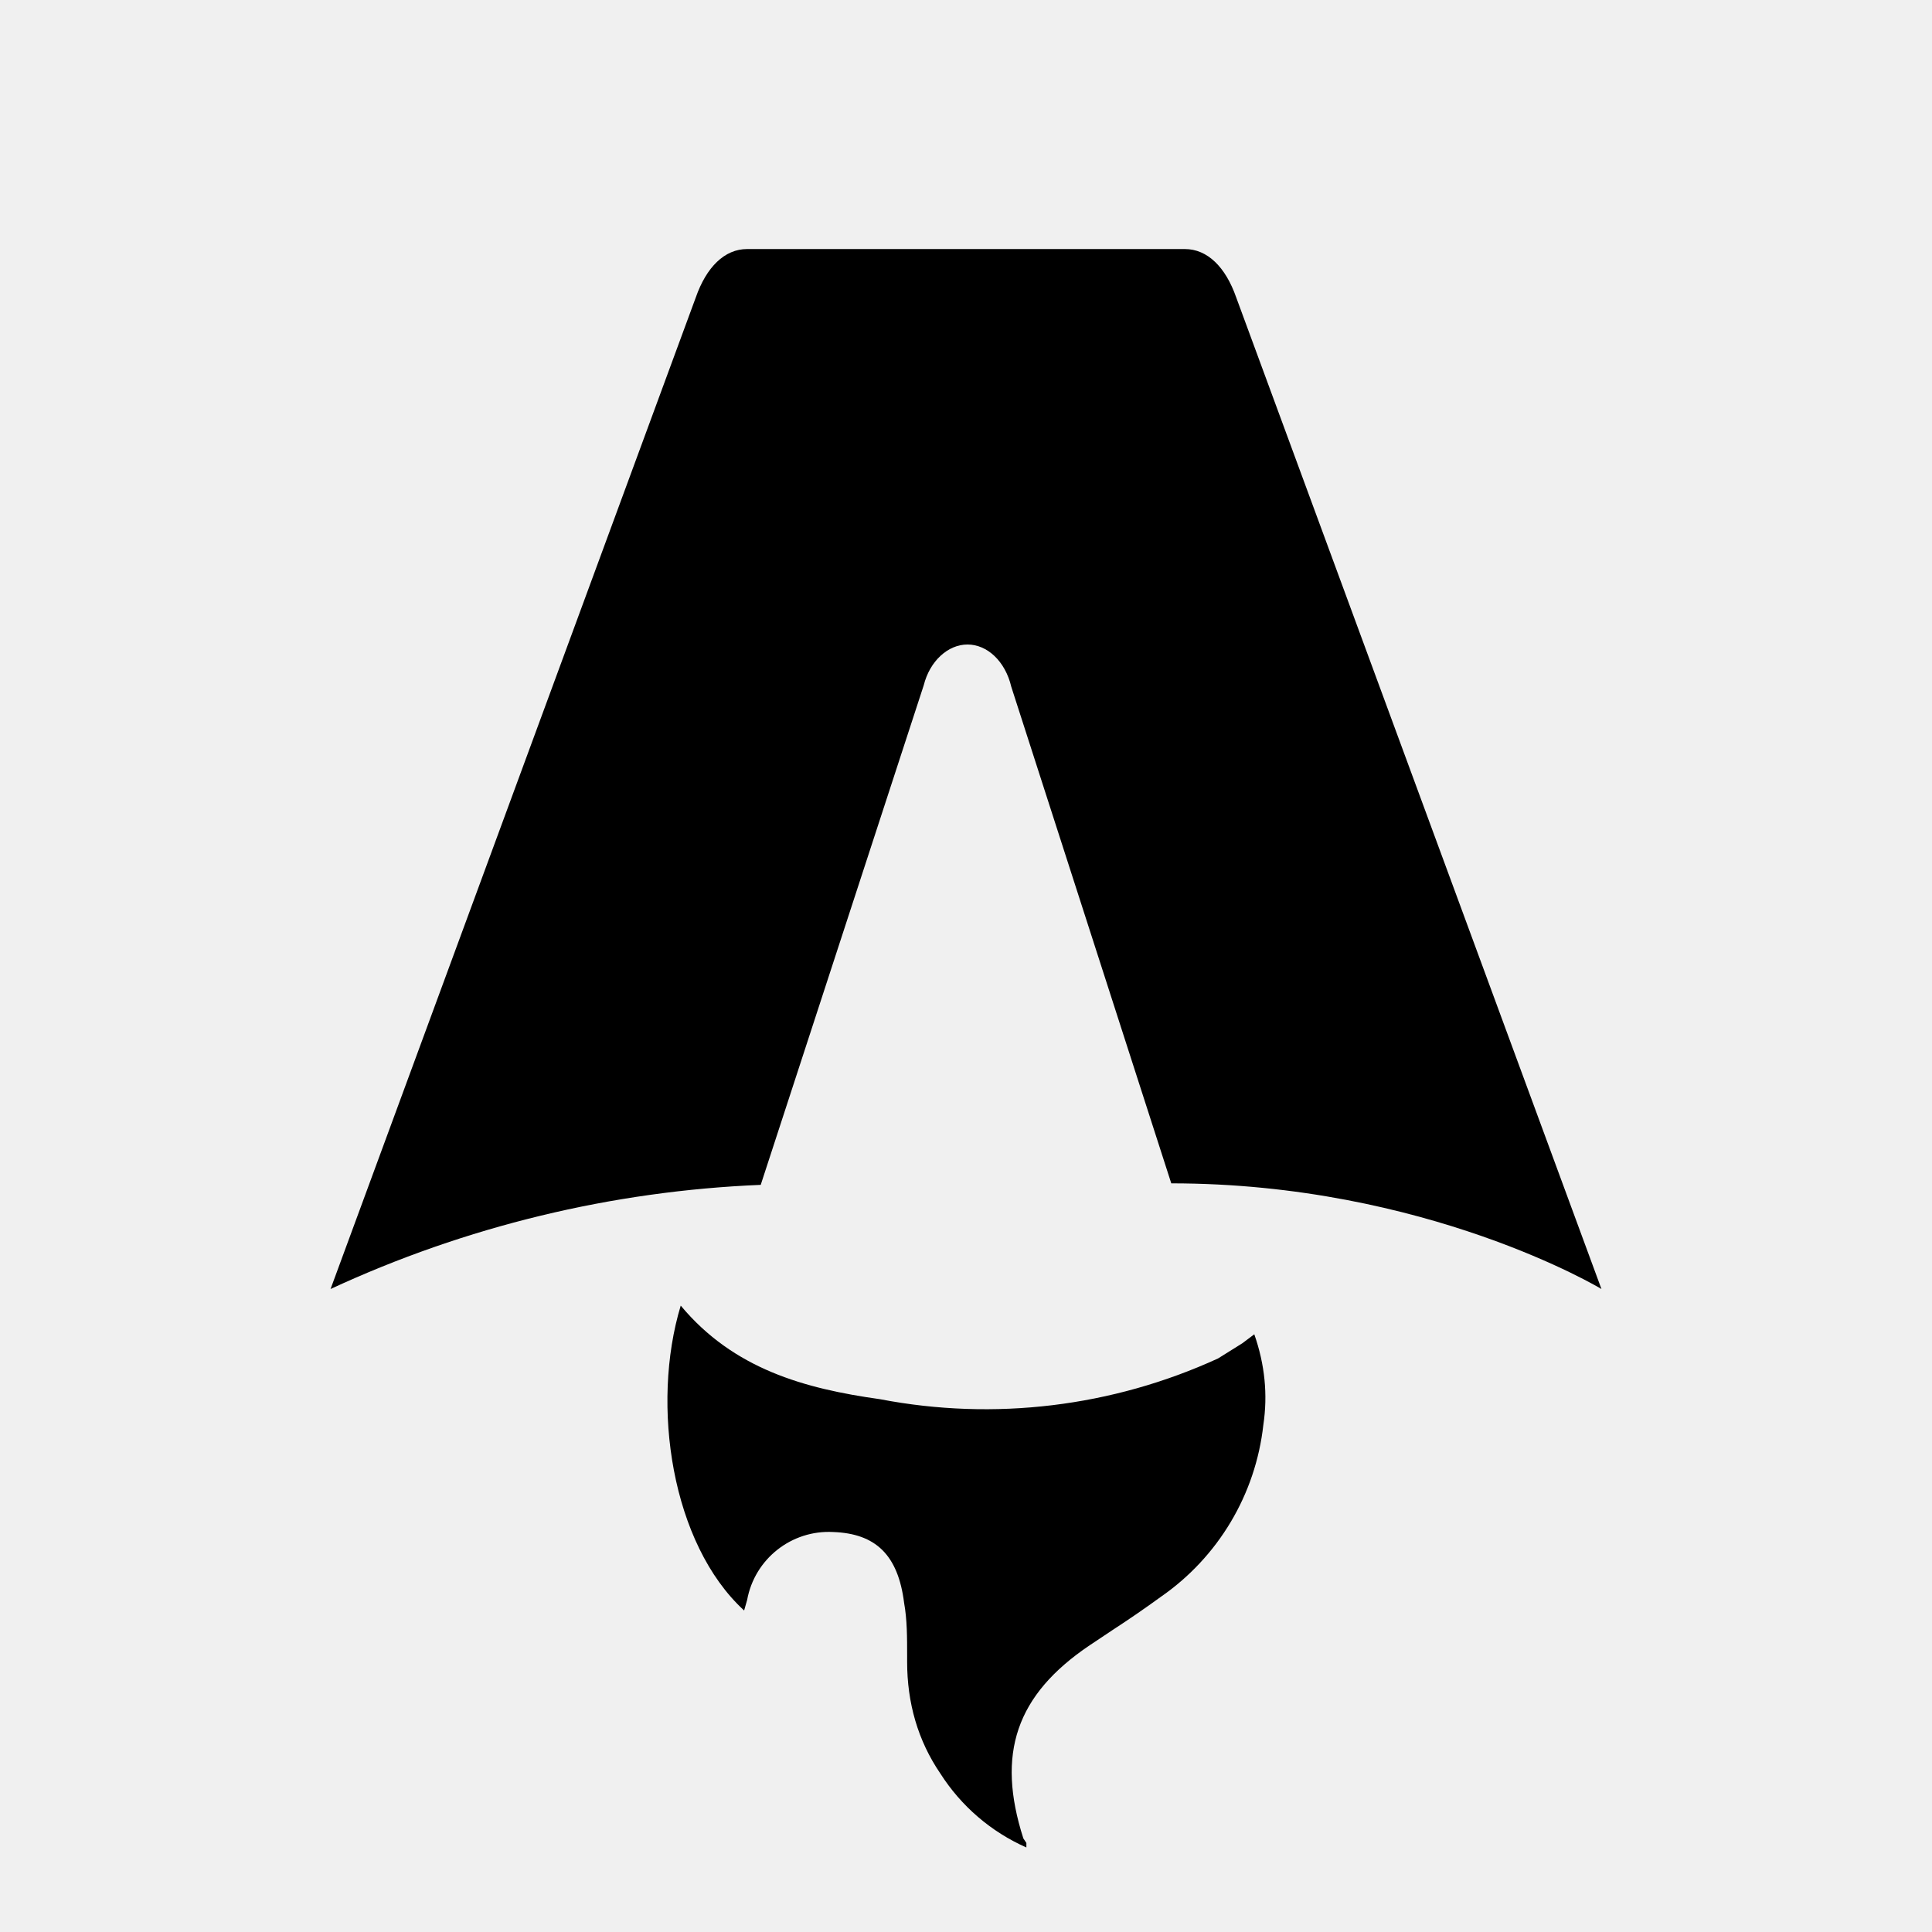
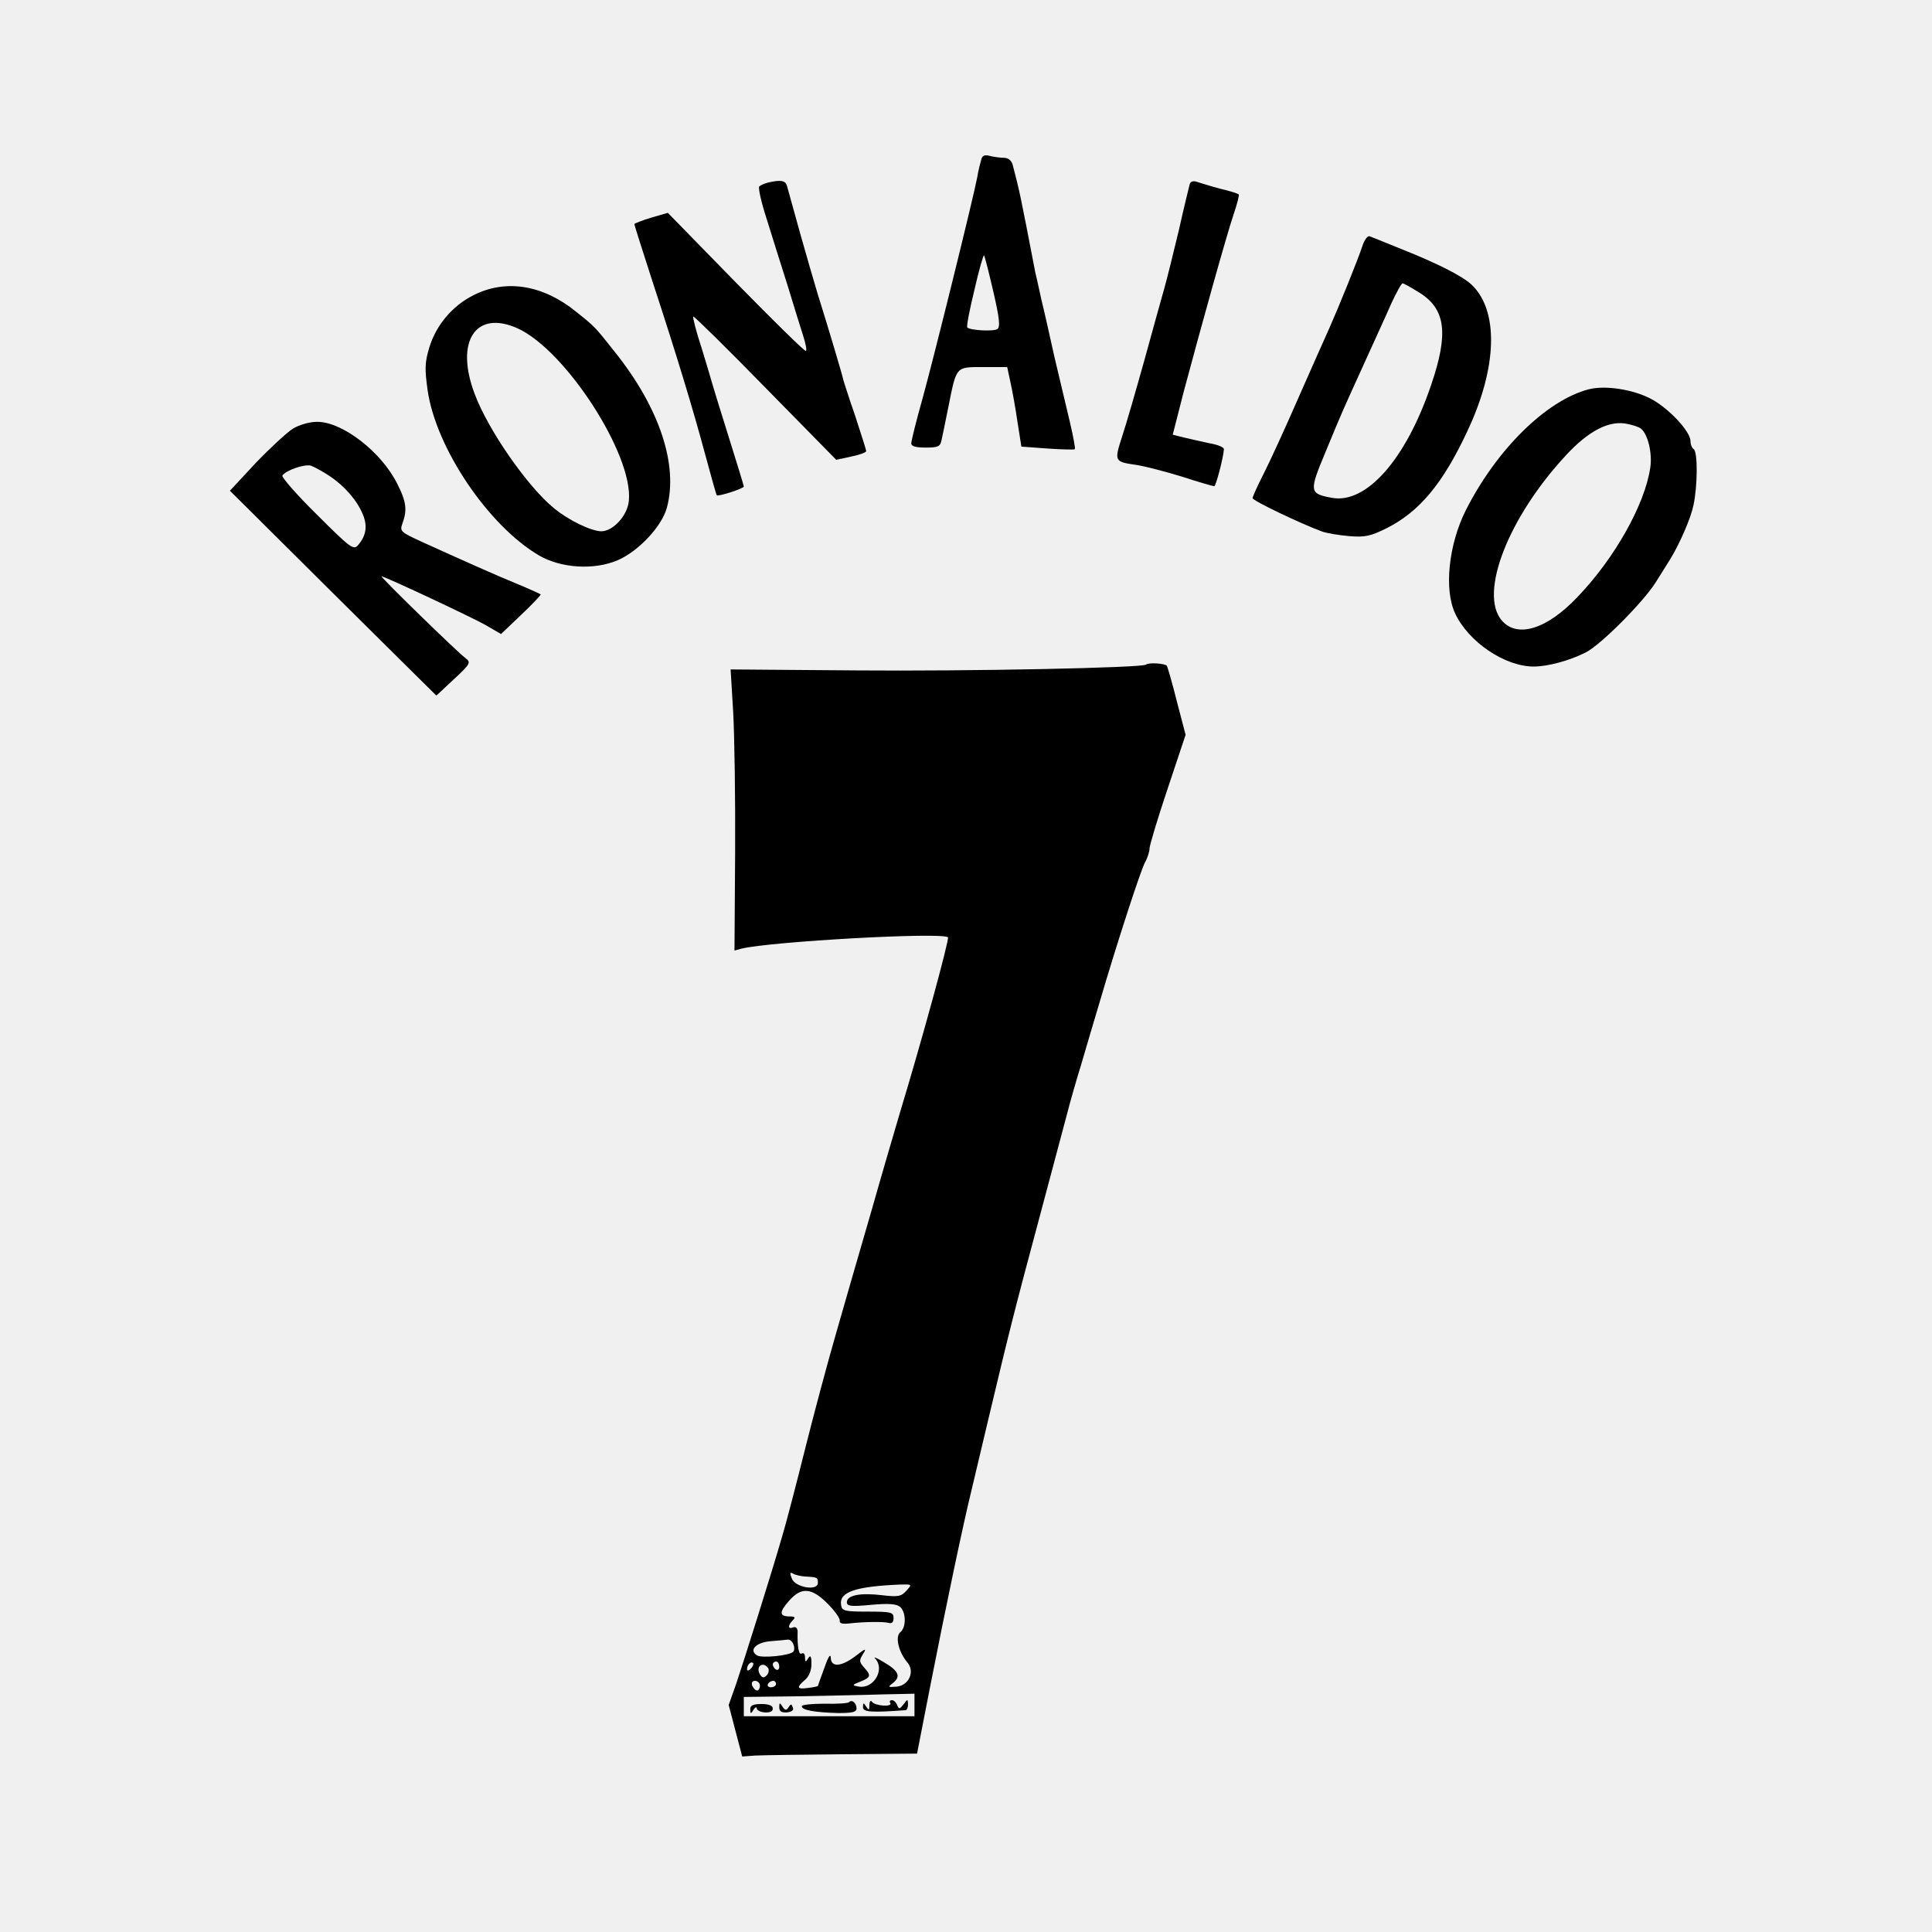
- <svg xmlns="http://www.w3.org/2000/svg" fill="none" viewBox="0 0 128 128">
-   <path d="M50.4 78.5a75.1 75.1 0 0 0-28.5 6.9l24.2-65.7c.7-2 1.9-3.2 3.4-3.2h29c1.5 0 2.7 1.2 3.4 3.2l24.2 65.7s-11.6-7-28.5-7L67 45.5c-.4-1.7-1.6-2.8-2.9-2.8-1.3 0-2.5 1.1-2.9 2.7L50.4 78.5Zm-1.1 28.2Zm-4.2-20.2c-2 6.6-.6 15.8 4.2 20.2a17.5 17.5 0 0 1 .2-.7 5.5 5.5 0 0 1 5.7-4.5c2.8.1 4.3 1.5 4.7 4.7.2 1.1.2 2.3.2 3.5v.4c0 2.7.7 5.2 2.2 7.4a13 13 0 0 0 5.7 4.9v-.3l-.2-.3c-1.8-5.6-.5-9.5 4.4-12.8l1.5-1a73 73 0 0 0 3.2-2.2 16 16 0 0 0 6.8-11.4c.3-2 .1-4-.6-6l-.8.6-1.6 1a37 37 0 0 1-22.4 2.7c-5-.7-9.7-2-13.2-6.2Z" />
-   <style>
-         path { fill: #000; }
-         @media (prefers-color-scheme: dark) {
-             path { fill: #FFF; }
-         }
-     </style>
+ <svg xmlns="http://www.w3.org/2000/svg" version="1.0" width="600pt" height="600pt" viewBox="0 0 600 600" preserveAspectRatio="xMidYMid meet">
+   <g transform="translate(0,600) scale(0.1,-0.1)" fill="#000000" stroke="none">
+     <path d="M3047 5503 c-3 -10 -9 -34 -12 -53 -12 -64 -133 -553 -169 -684 -20 -71 -36 -135 -36 -143 0 -9 14 -13 45 -13 38 0 45 3 49 23 3 12 12 58 21 102 26 129 22 125 109 125 l74 0 10 -47 c6 -27 16 -82 22 -124 l12 -76 82 -6 c44 -3 82 -4 84 -2 2 2 -5 41 -16 87 -11 46 -32 135 -47 198 -14 63 -32 144 -41 180 -8 36 -16 74 -19 85 -47 244 -48 249 -70 333 -4 14 -14 22 -28 22 -12 0 -32 3 -44 6 -15 4 -23 1 -26 -13z m38 -409 c19 -83 22 -110 12 -116 -12 -8 -84 -4 -93 5 -3 2 7 55 22 116 14 62 28 110 30 108 2 -2 15 -53 29 -113z" />
+     <path d="M2385 5433 c-11 -3 -23 -8 -27 -12 -4 -4 6 -49 23 -101 16 -52 46 -147 66 -210 19 -63 41 -133 48 -155 7 -22 11 -42 8 -45 -3 -3 -100 93 -217 212 l-212 217 -52 -15 c-29 -9 -52 -18 -52 -20 0 -2 25 -82 56 -177 77 -235 127 -400 165 -542 18 -66 33 -121 35 -123 4 -5 84 21 84 27 0 3 -21 71 -46 151 -25 80 -48 154 -51 165 -3 11 -18 62 -34 114 -17 51 -28 95 -26 98 2 2 103 -97 224 -221 l220 -224 46 10 c26 5 47 13 47 17 0 4 -16 54 -35 112 -20 57 -35 106 -36 109 0 6 -53 183 -79 265 -10 33 -35 119 -55 190 -20 72 -38 138 -41 148 -5 17 -20 19 -59 10z" />
+     <path d="M3695 5429 c-2 -8 -18 -72 -34 -144 -17 -71 -37 -152 -45 -180 -8 -27 -35 -126 -61 -220 -26 -93 -57 -201 -70 -240 -25 -78 -25 -79 45 -89 25 -4 88 -20 140 -36 52 -17 97 -30 101 -30 5 0 28 87 30 115 0 6 -19 14 -43 18 -23 5 -60 13 -80 18 l-36 9 34 133 c55 206 133 486 155 551 11 32 18 60 16 62 -2 3 -28 11 -58 18 -30 8 -62 18 -71 21 -11 4 -20 2 -23 -6z" />
+     <path d="M4230 5233 c-14 -42 -71 -183 -102 -253 -11 -24 -54 -121 -95 -214 -41 -94 -90 -201 -109 -238 -19 -37 -34 -71 -34 -75 0 -8 149 -79 214 -103 15 -6 54 -12 86 -15 50 -4 67 0 117 25 101 51 174 138 250 301 94 199 98 376 12 456 -30 27 -105 65 -218 110 -47 19 -91 37 -97 39 -7 3 -17 -11 -24 -33z m180 -143 c80 -51 89 -127 34 -287 -78 -230 -201 -369 -308 -349 -70 13 -71 19 -20 141 55 133 50 121 120 275 31 69 70 153 85 188 16 34 31 62 35 62 4 0 28 -14 54 -30z" />
+     <path d="M1472 5084 c-67 -33 -118 -94 -139 -164 -14 -46 -14 -67 -5 -132 26 -180 189 -421 346 -513 69 -40 171 -46 244 -15 65 28 137 105 153 163 36 133 -23 310 -160 482 -65 82 -62 79 -122 127 -102 83 -217 102 -317 52z m136 -104 c149 -68 359 -393 345 -535 -4 -46 -49 -95 -86 -95 -32 1 -101 34 -147 72 -82 67 -205 244 -246 355 -62 164 4 262 134 203z" />
+     <path d="M4934 4791 c-131 -34 -286 -186 -382 -376 -53 -106 -68 -245 -33 -320 41 -88 154 -165 244 -165 45 0 113 19 162 44 47 24 177 155 216 216 19 30 40 64 47 75 28 46 62 123 71 165 13 58 14 167 1 175 -5 3 -10 14 -10 25 0 30 -68 103 -124 132 -56 29 -141 42 -192 29z m162 -122 c22 -18 36 -77 29 -122 -17 -114 -110 -280 -225 -400 -95 -101 -188 -130 -236 -74 -72 84 20 321 201 515 66 71 127 104 180 97 21 -3 45 -11 51 -16z" />
+     <path d="M910 4669 c-19 -12 -71 -60 -116 -107 l-80 -86 320 -318 c176 -175 321 -318 321 -318 1 0 25 23 55 51 50 46 53 52 37 64 -23 16 -268 255 -262 255 10 0 274 -124 321 -150 l50 -29 63 60 c35 33 62 62 60 63 -2 2 -33 16 -69 31 -71 29 -185 80 -297 131 -70 32 -72 34 -63 59 15 41 12 67 -16 122 -49 99 -170 193 -249 193 -23 0 -55 -9 -75 -21z m113 -147 c47 -31 86 -76 104 -120 15 -36 10 -66 -15 -95 -14 -16 -23 -10 -128 95 -62 61 -110 116 -107 121 10 16 67 36 88 31 11 -4 37 -18 58 -32z" />
+     <path d="M3559 3936 c-10 -10 -550 -21 -902 -18 l-388 3 8 -133 c4 -73 7 -270 6 -436 l-2 -304 22 6 c91 22 624 52 641 35 5 -5 -81 -320 -149 -544 -13 -44 -54 -183 -90 -310 -37 -126 -86 -298 -110 -381 -24 -83 -67 -243 -95 -355 -28 -112 -60 -235 -72 -274 -32 -111 -118 -384 -142 -455 l-23 -65 21 -80 21 -80 40 3 c22 1 144 3 271 4 l232 2 41 210 c49 249 101 498 130 616 11 47 34 144 51 215 65 274 84 348 157 620 41 154 81 303 88 330 7 28 26 95 43 150 16 55 41 139 55 186 56 191 129 415 143 441 8 14 14 34 14 43 0 9 25 93 56 185 l56 168 -27 103 c-14 57 -29 107 -31 111 -5 8 -57 11 -65 4z m-1059 -2832 c39 -2 40 -3 40 -20 0 -26 -71 -14 -81 14 -7 17 -6 21 4 15 6 -4 23 -8 37 -9z m315 -44 c-16 -18 -26 -20 -76 -14 -68 8 -109 0 -109 -22 0 -12 12 -14 75 -8 54 5 79 3 90 -6 19 -16 20 -64 1 -79 -17 -14 -5 -62 22 -94 24 -28 5 -71 -33 -75 -28 -2 -29 -2 -11 12 25 20 16 38 -31 65 -21 13 -32 17 -25 10 31 -33 -4 -94 -50 -87 -23 4 -23 5 5 16 32 13 33 19 10 44 -15 17 -15 22 -3 41 12 19 9 19 -23 -6 -45 -34 -77 -36 -77 -4 -1 13 -9 -1 -20 -33 -11 -30 -20 -55 -20 -56 0 -1 -13 -4 -30 -6 -35 -5 -38 1 -10 25 12 10 20 29 20 49 0 25 -3 29 -10 18 -8 -13 -10 -12 -10 3 0 10 -4 15 -10 12 -9 -6 -14 18 -13 68 0 11 -6 16 -14 13 -16 -7 -17 6 -1 22 9 9 7 12 -9 12 -33 0 -34 13 -3 48 38 44 70 42 120 -8 22 -22 39 -46 38 -53 -2 -8 7 -11 27 -9 52 6 109 6 125 2 10 -3 15 2 15 15 0 18 -7 20 -80 20 -73 0 -80 2 -83 21 -6 40 44 57 182 63 39 1 39 1 21 -19z m-351 -167 c4 -9 3 -20 -1 -23 -13 -12 -97 -20 -112 -11 -26 16 -4 40 41 44 24 2 48 4 54 5 7 1 15 -6 18 -15z m-132 -75 c-7 -7 -12 -8 -12 -2 0 14 12 26 19 19 2 -3 -1 -11 -7 -17z m88 6 c0 -8 -4 -12 -10 -9 -5 3 -10 10 -10 16 0 5 5 9 10 9 6 0 10 -7 10 -16z m-34 -5 c3 -6 1 -16 -5 -22 -9 -9 -14 -8 -21 3 -9 15 -4 30 10 30 5 0 12 -5 16 -11z m-26 -54 c0 -8 -4 -15 -9 -15 -5 0 -11 7 -15 15 -3 9 0 15 9 15 8 0 15 -7 15 -15z m50 5 c0 -5 -7 -10 -16 -10 -8 0 -12 5 -9 10 3 6 10 10 16 10 5 0 9 -4 9 -10z m430 -65 l0 -35 -265 0 -265 0 0 30 0 30 168 2 c92 2 211 4 265 6 l97 2 0 -35z" />
+     <path d="M2637 714 c-3 -4 -38 -6 -76 -5 -39 0 -71 -3 -71 -8 0 -12 40 -19 113 -21 44 0 57 3 57 14 0 17 -14 29 -23 20z" />
+     <path d="M2700 705 c0 -17 -2 -17 -10 -5 -8 13 -10 13 -10 -2 0 -15 27 -17 133 -9 4 1 7 9 7 19 -1 16 -1 16 -14 -1 -12 -15 -14 -16 -20 -2 -3 8 -10 15 -16 15 -6 0 -9 -4 -5 -9 7 -13 -48 -9 -57 4 -4 6 -8 1 -8 -10z" />
+     <path d="M2330 692 c0 -15 2 -15 10 -2 5 8 10 10 10 5 0 -6 11 -12 25 -13 16 -1 25 3 25 12 0 9 -12 14 -35 14 -26 0 -35 -4 -35 -16z" />
+     <path d="M2420 698 c0 -13 7 -17 24 -16 16 2 22 7 18 16 -4 11 -6 11 -13 0 -7 -11 -11 -10 -19 2 -8 13 -10 13 -10 -2z" />
+   </g>
</svg>
